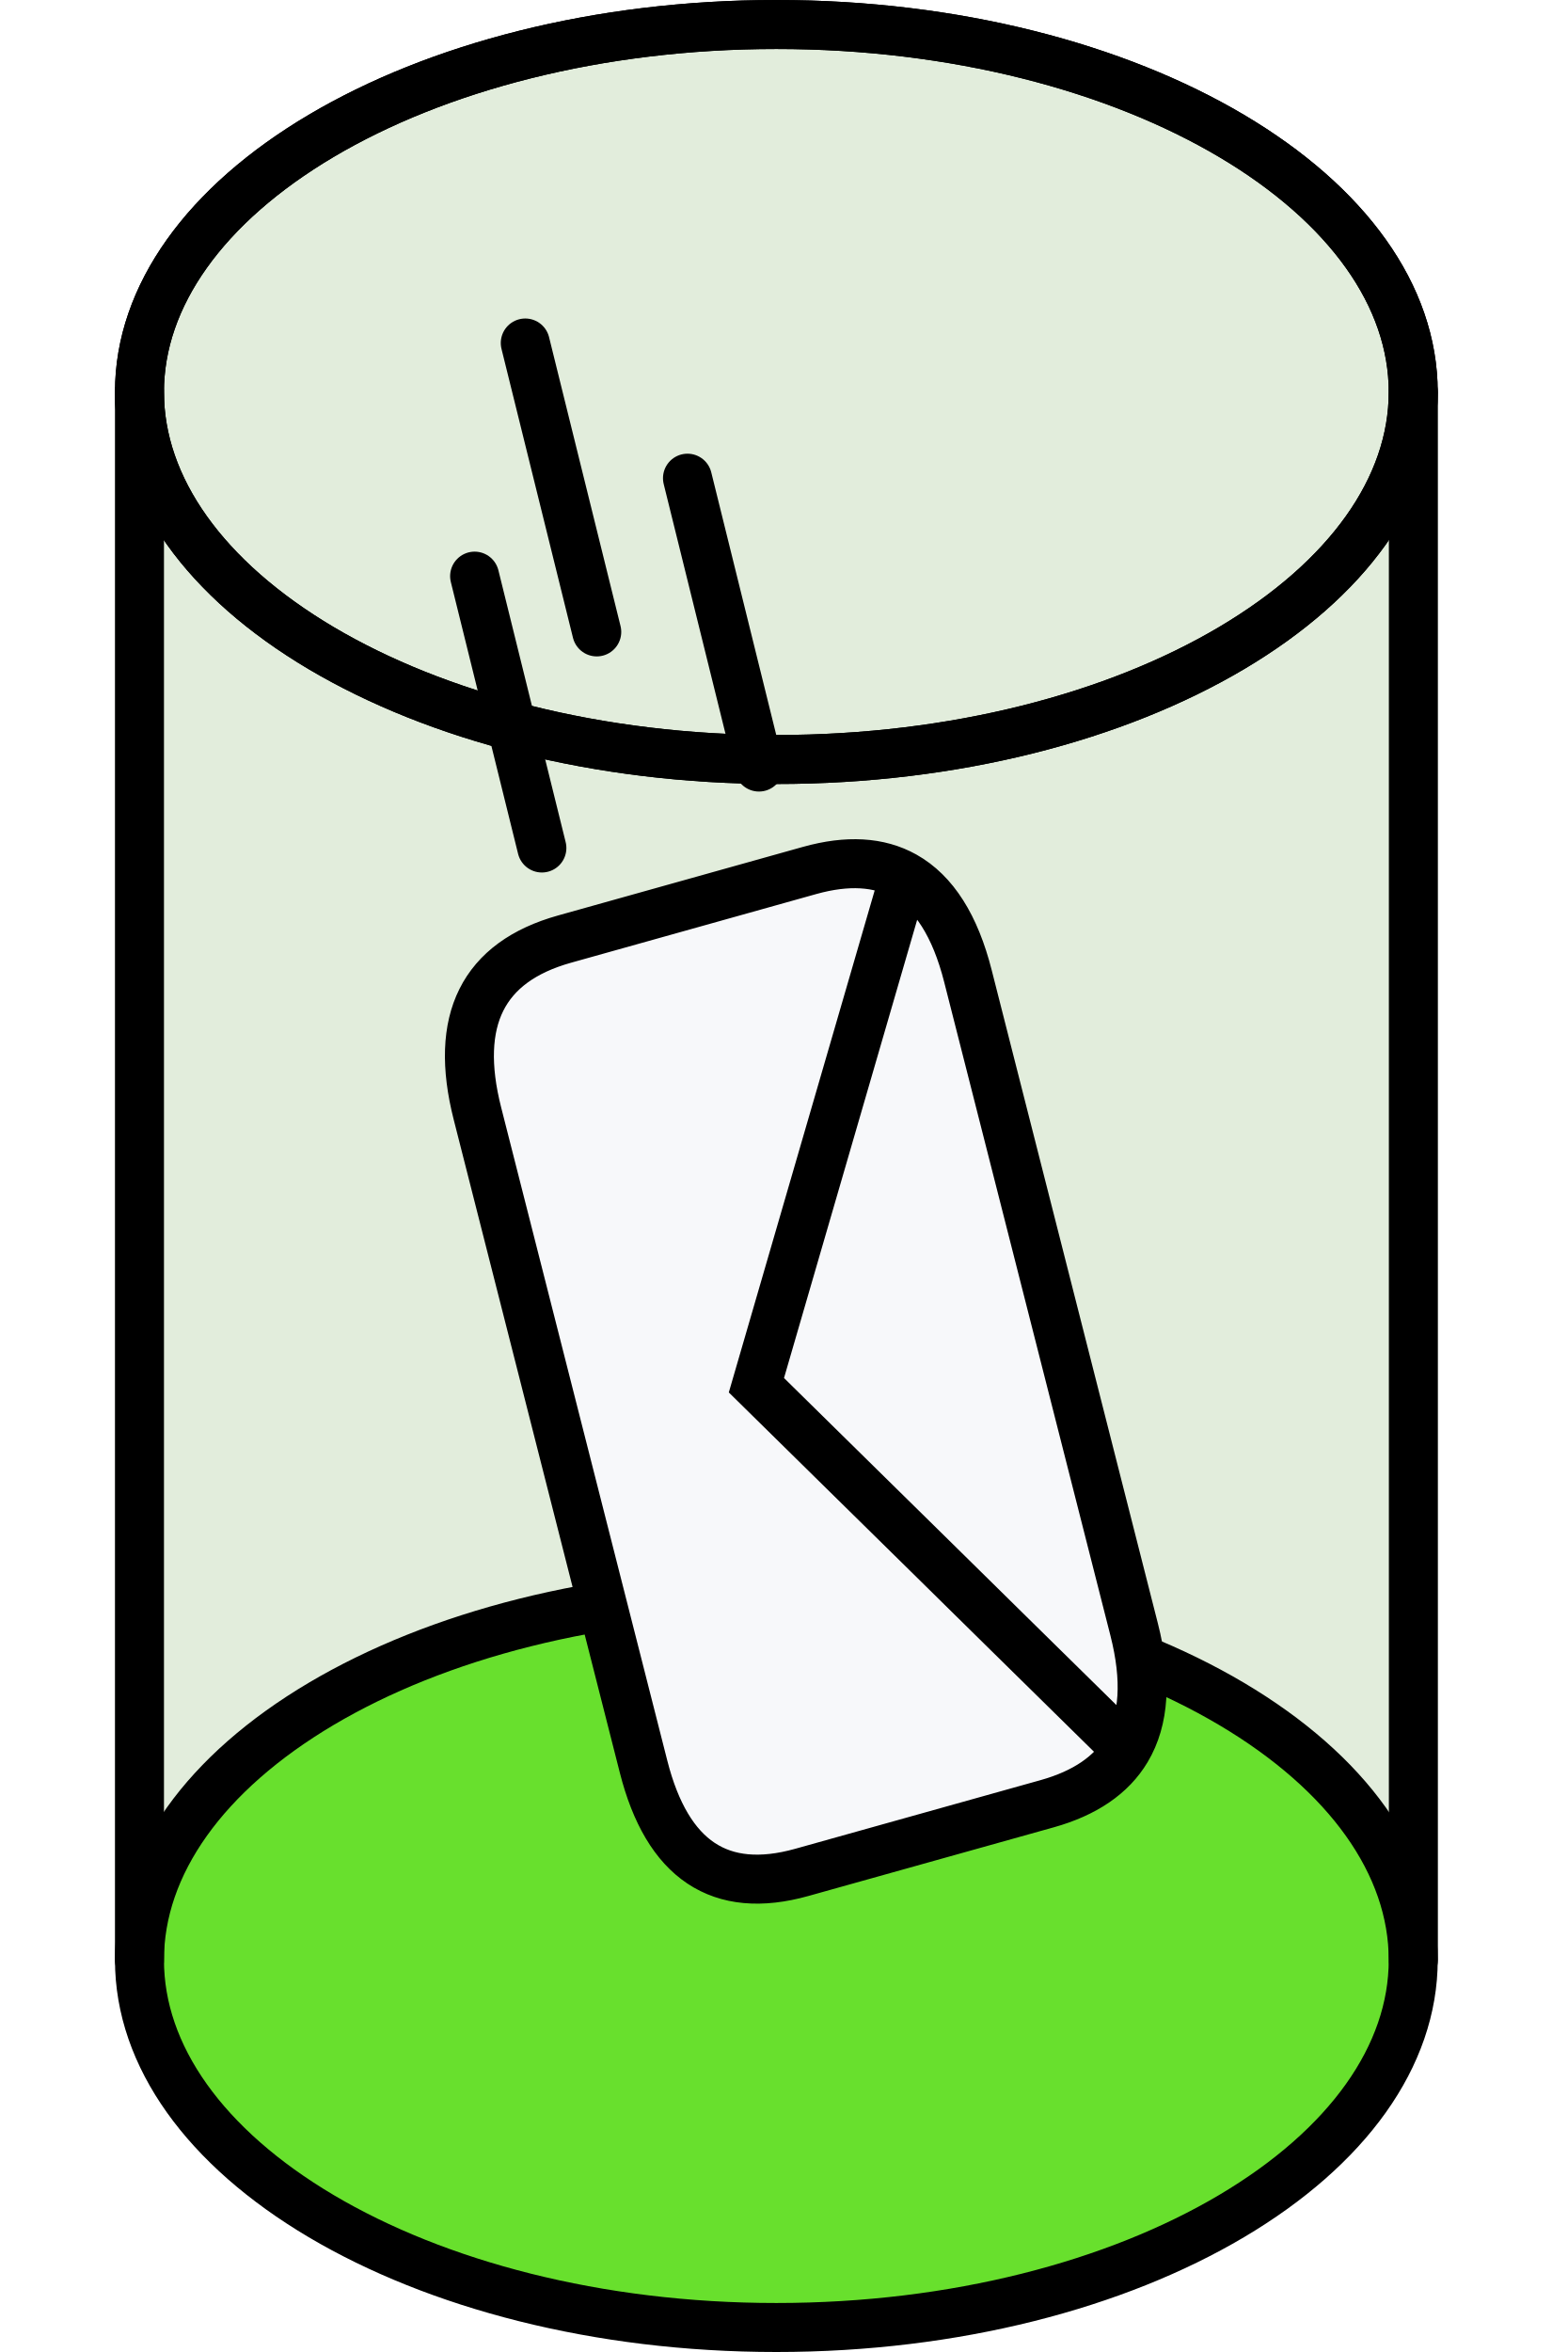
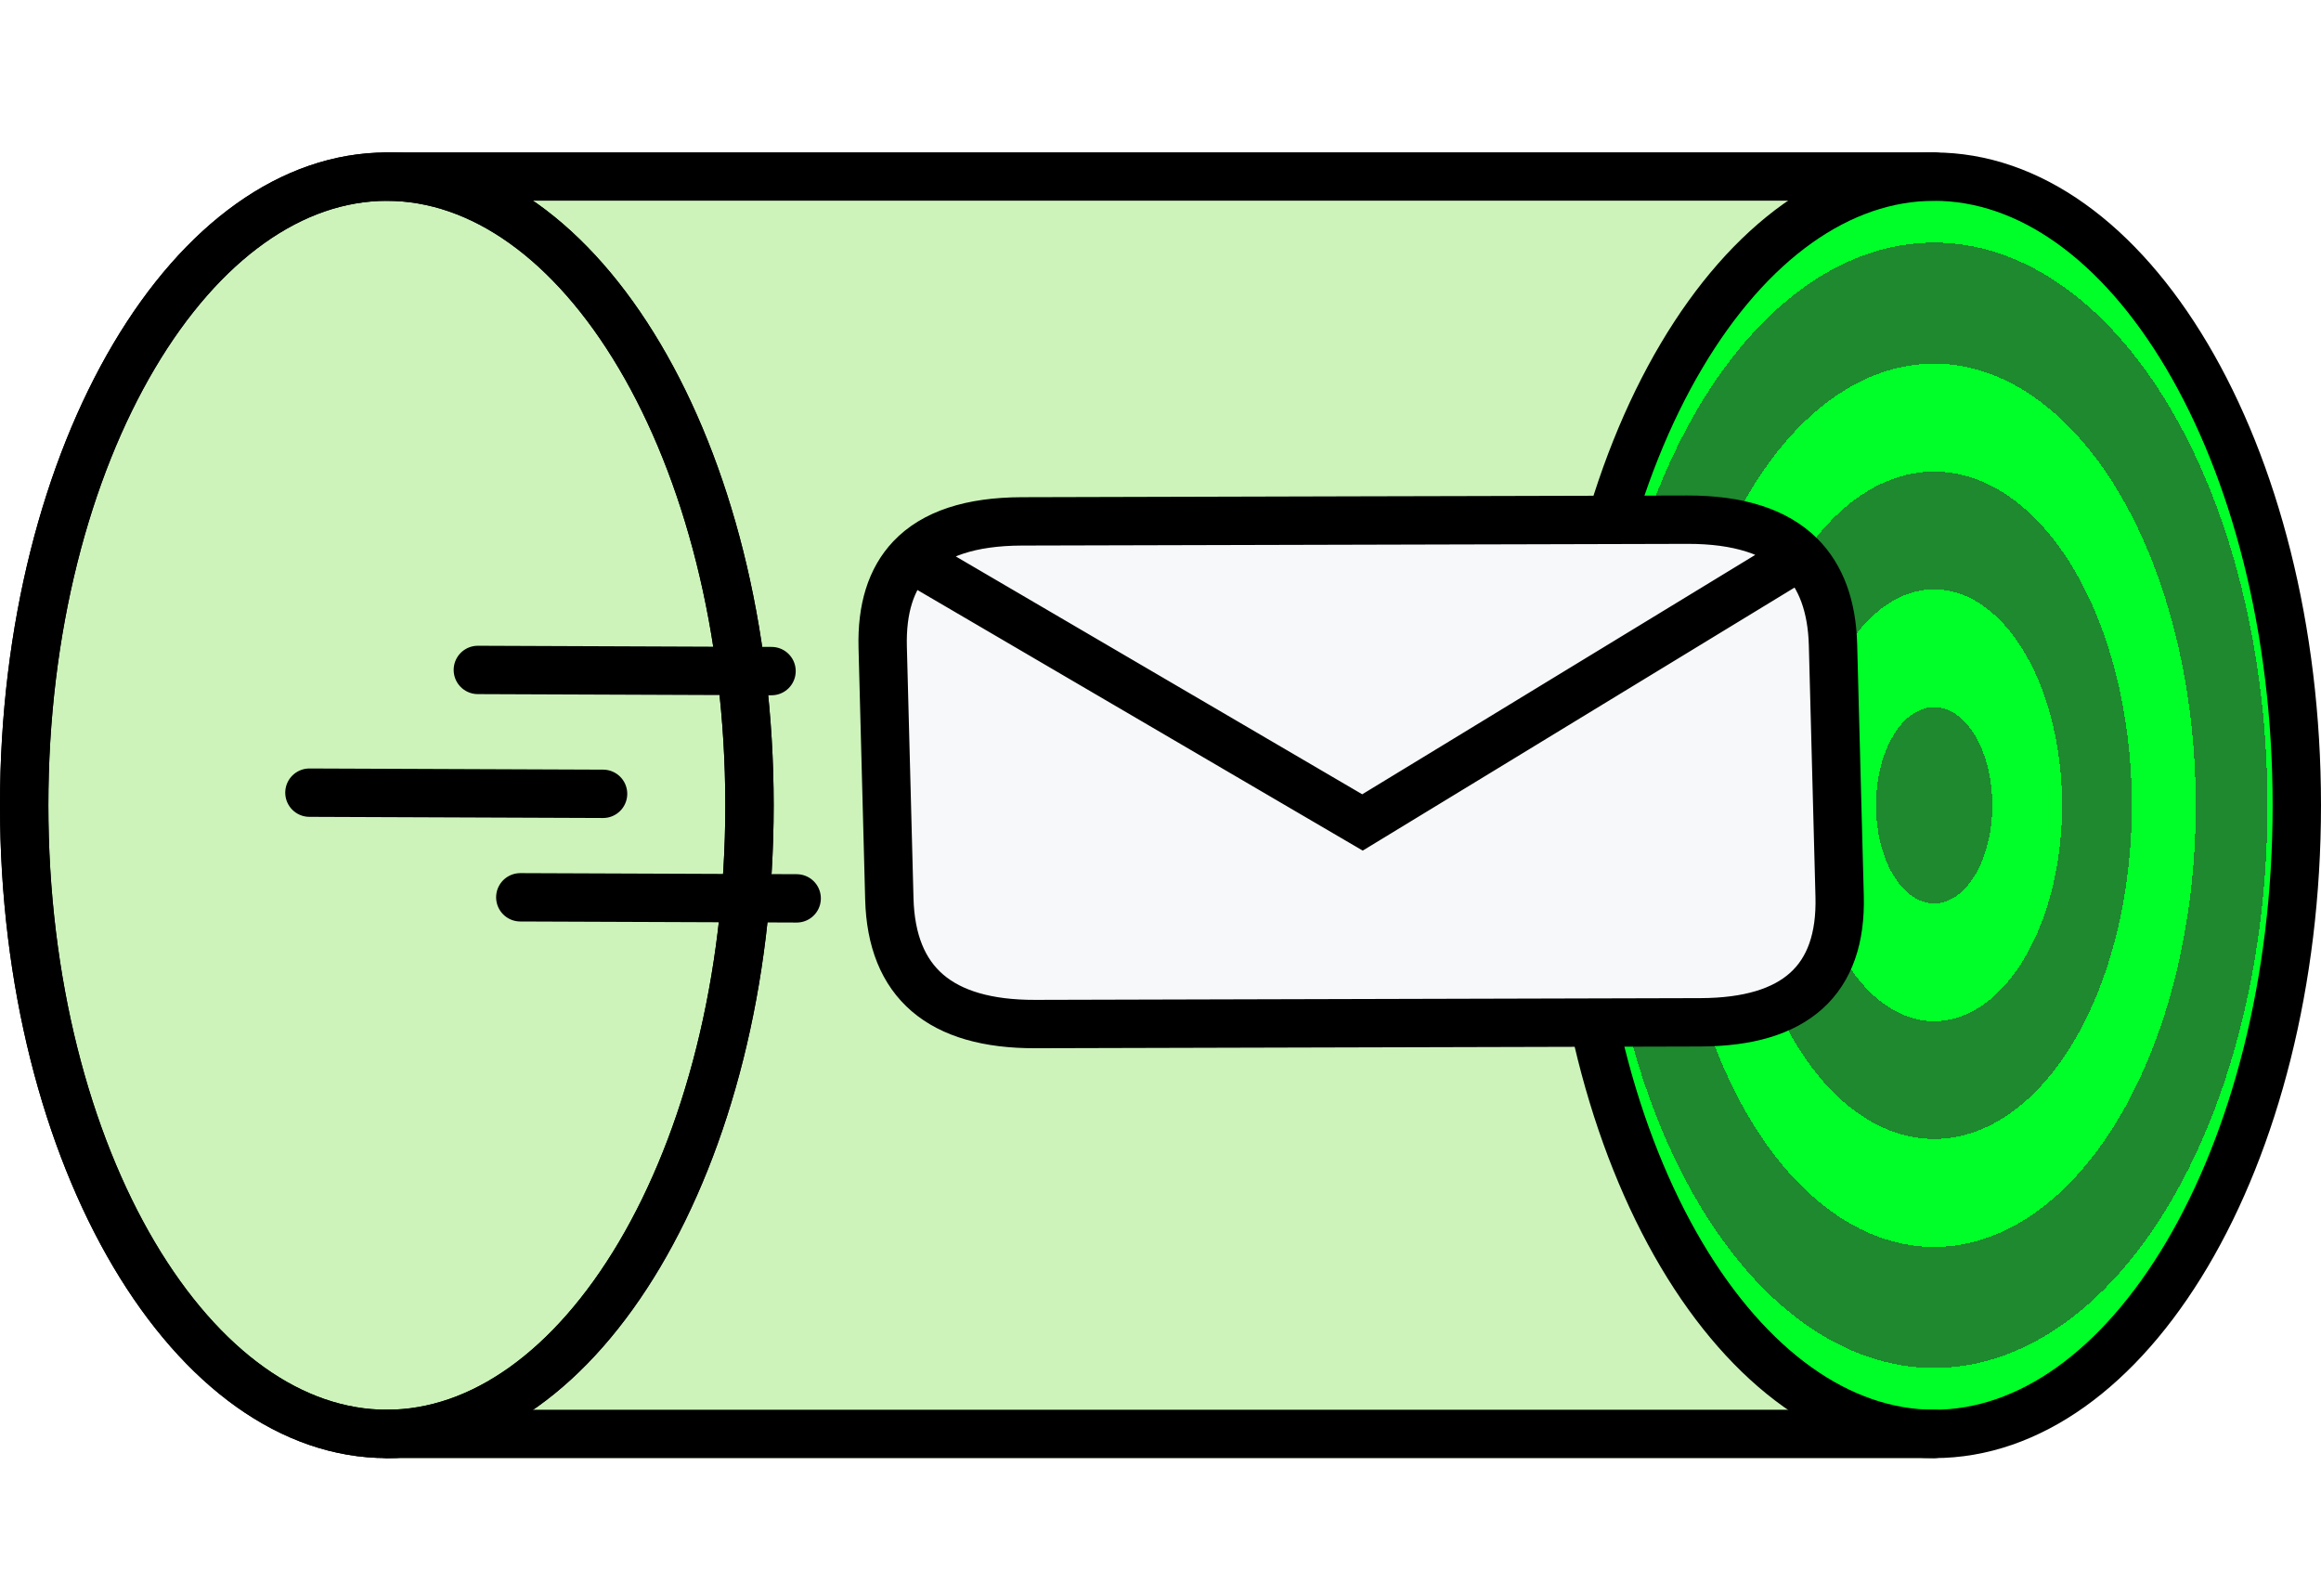
- <svg xmlns="http://www.w3.org/2000/svg" width="32" height="48" viewBox="0 0 32 48" fill="none">
-   <rect x="2.347" y="8" width="27" height="32" fill="#E2EDDC" />
-   <path d="M28.847 40C28.847 41.961 27.503 43.826 25.138 45.227C22.785 46.621 19.501 47.5 15.847 47.5C12.193 47.5 8.91 46.621 6.556 45.227C4.192 43.826 2.847 41.961 2.847 40C2.847 38.039 4.192 36.174 6.556 34.773C8.91 33.379 12.193 32.5 15.847 32.5C19.501 32.5 22.785 33.379 25.138 34.773C27.503 36.174 28.847 38.039 28.847 40Z" fill="#68E02D" stroke="black" />
-   <path d="M28.847 8C28.847 9.961 27.503 11.826 25.138 13.227C22.785 14.621 19.501 15.5 15.847 15.5C12.193 15.5 8.91 14.621 6.556 13.227C4.192 11.826 2.847 9.961 2.847 8C2.847 6.039 4.192 4.174 6.556 2.773C8.91 1.379 12.193 0.5 15.847 0.5C19.501 0.5 22.785 1.379 25.138 2.773C27.503 4.174 28.847 6.039 28.847 8Z" fill="#E2EDDC" stroke="black" />
-   <path d="M16.367 38.212L21.374 36.811C22.145 36.595 22.686 36.226 22.997 35.704L20.594 33.341L18.91 31.683L17.225 30.026L15.44 28.27L18.461 17.876C17.943 17.586 17.299 17.549 16.528 17.764L11.521 19.166C9.853 19.633 9.261 20.819 9.745 22.723L13.137 36.056C13.622 37.961 14.698 38.679 16.367 38.212Z" fill="#F7F8FA" />
-   <path d="M20.606 23.254L19.758 19.921C19.498 18.895 19.065 18.214 18.461 17.876L15.44 28.27L17.225 30.026L18.91 31.683L20.594 33.341L22.997 35.704C23.36 35.095 23.411 34.278 23.15 33.253L22.302 29.92L21.454 26.587L20.606 23.254Z" fill="#F7F8FA" />
-   <path d="M19.758 19.921C20.243 21.825 22.666 31.349 23.15 33.253M19.758 19.921C19.498 18.895 19.065 18.214 18.461 17.876M19.758 19.921L20.606 23.254L21.454 26.587L22.302 29.92L23.15 33.253M23.15 33.253C23.411 34.278 23.36 35.095 22.997 35.704M21.374 36.811C19.705 37.278 18.036 37.745 16.367 38.212M21.374 36.811C22.145 36.595 22.686 36.226 22.997 35.704M21.374 36.811L16.367 38.212M16.367 38.212C14.698 38.679 13.622 37.961 13.137 36.056L9.745 22.723C9.261 20.819 9.853 19.633 11.521 19.166M11.521 19.166C13.19 18.698 14.859 18.231 16.528 17.764M11.521 19.166L16.528 17.764M16.528 17.764C17.299 17.549 17.943 17.586 18.461 17.876M18.461 17.876L15.44 28.27L17.225 30.026L18.91 31.683L20.594 33.341L22.997 35.704M11.061 17.306L9.688 11.758M12.181 12.896L10.722 7M15.492 15.654L14.033 9.759" stroke="black" stroke-linecap="round" />
-   <path d="M28.847 8C28.847 9.961 27.503 11.826 25.138 13.227C22.785 14.621 19.501 15.5 15.847 15.5C12.193 15.5 8.91 14.621 6.556 13.227C4.192 11.826 2.847 9.961 2.847 8C2.847 6.039 4.192 4.174 6.556 2.773C8.91 1.379 12.193 0.5 15.847 0.5C19.501 0.5 22.785 1.379 25.138 2.773C27.503 4.174 28.847 6.039 28.847 8Z" stroke="black" />
-   <path d="M2.847 40L2.847 8" stroke="black" stroke-linecap="round" />
-   <path d="M28.85 40L28.85 8" stroke="black" stroke-linecap="round" />
+ <svg xmlns="http://www.w3.org/2000/svg" width="48" height="33" viewBox="0 0 48 33" fill="none">
+   <rect x="8" y="30.153" width="27" height="32" transform="rotate(-90 8 30.1526)" fill="#CDF3BB" />
+   <path d="M40 3.653C41.961 3.653 43.826 4.997 45.227 7.362C46.621 9.715 47.5 12.999 47.5 16.653C47.5 20.307 46.621 23.59 45.227 25.944C43.826 28.308 41.961 29.653 40 29.653C38.039 29.653 36.174 28.308 34.773 25.944C33.379 23.59 32.5 20.307 32.5 16.653C32.5 12.999 33.379 9.715 34.773 7.362C36.174 4.997 38.039 3.653 40 3.653Z" fill="url(#paint0_angular_37_19)" stroke="black" />
+   <path d="M8 3.653C9.961 3.653 11.826 4.997 13.227 7.362C14.621 9.715 15.5 12.999 15.5 16.653C15.5 20.307 14.621 23.59 13.227 25.944C11.826 28.308 9.961 29.653 8 29.653C6.039 29.653 4.174 28.308 2.773 25.944C1.379 23.59 0.5 20.307 0.5 16.653C0.5 12.999 1.379 9.715 2.773 7.362C4.174 4.997 6.039 3.653 8 3.653Z" fill="#CDF3BB" stroke="black" />
+   <path d="M38.045 18.535L37.908 13.338C37.887 12.538 37.661 11.923 37.231 11.493L34.352 13.247L32.334 14.476L30.316 15.706L28.177 17.008L18.835 11.541C18.427 11.973 18.233 12.588 18.255 13.389L18.392 18.586C18.437 20.318 19.443 21.182 21.408 21.177L35.166 21.141C37.131 21.136 38.091 20.267 38.045 18.535Z" fill="#F7F8FA" />
+   <path d="M24.573 10.773L21.134 10.782C20.076 10.785 19.31 11.038 18.835 11.541L28.177 17.008L30.316 15.706L32.334 14.476L34.352 13.247L37.231 11.493C36.729 10.993 35.949 10.744 34.892 10.747L31.452 10.756L28.013 10.764L24.573 10.773Z" fill="#F7F8FA" />
+   <path d="M21.134 10.782C23.099 10.777 32.926 10.752 34.892 10.747M21.134 10.782C20.076 10.785 19.31 11.038 18.835 11.541M21.134 10.782L24.573 10.773L28.013 10.764L31.452 10.756L34.892 10.747M34.892 10.747C35.949 10.744 36.729 10.993 37.231 11.493M37.908 13.338C37.954 15.07 37.999 16.802 38.045 18.535M37.908 13.338C37.887 12.538 37.661 11.923 37.231 11.493M37.908 13.338L38.045 18.535M38.045 18.535C38.091 20.267 37.131 21.136 35.166 21.141L21.408 21.177C19.443 21.182 18.437 20.318 18.392 18.586M18.392 18.586C18.346 16.853 18.3 15.121 18.255 13.389M18.392 18.586L18.255 13.389M18.255 13.389C18.233 12.588 18.427 11.973 18.835 11.541M18.835 11.541L28.177 17.008L30.316 15.706L32.334 14.476L34.352 13.247L37.231 11.493M16.476 18.578L10.76 18.556M12.472 16.416L6.399 16.392M15.956 13.878L9.882 13.854" stroke="black" stroke-linecap="round" />
+   <path d="M8 3.653C9.961 3.653 11.826 4.997 13.227 7.362C14.621 9.715 15.5 12.999 15.5 16.653C15.5 20.307 14.621 23.59 13.227 25.944C11.826 28.308 9.961 29.653 8 29.653C6.039 29.653 4.174 28.308 2.773 25.944C1.379 23.59 0.5 20.307 0.5 16.653C0.5 12.999 1.379 9.715 2.773 7.362C4.174 4.997 6.039 3.653 8 3.653Z" stroke="black" />
+   <path d="M40 29.653L8 29.653" stroke="black" stroke-linecap="round" />
+   <path d="M40 3.65L8 3.65" stroke="black" stroke-linecap="round" />
+   <defs>
+     <radialGradient id="paint0_angular_37_19" cx="0" cy="0" r="1" gradientUnits="userSpaceOnUse" gradientTransform="translate(40 16.6526) scale(8 13.5)">
+       <stop stop-color="#1E892F" />
+       <stop offset="0.15" stop-color="#1E892F" />
+       <stop offset="0.15" stop-color="#00FF29" />
+       <stop offset="0.33" stop-color="#00FF29" />
+       <stop offset="0.33" stop-color="#1E892F" />
+       <stop offset="0.51" stop-color="#1E892F" />
+       <stop offset="0.51" stop-color="#00FF29" />
+       <stop offset="0.675" stop-color="#00FF29" />
+       <stop offset="0.675" stop-color="#1E892F" />
+       <stop offset="0.86" stop-color="#1E892F" />
+       <stop offset="0.86" stop-color="#00FF29" />
+       <stop offset="1" stop-color="#00FF29" />
+       <stop offset="1" stop-color="#1E892F" />
+     </radialGradient>
+   </defs>
</svg>
